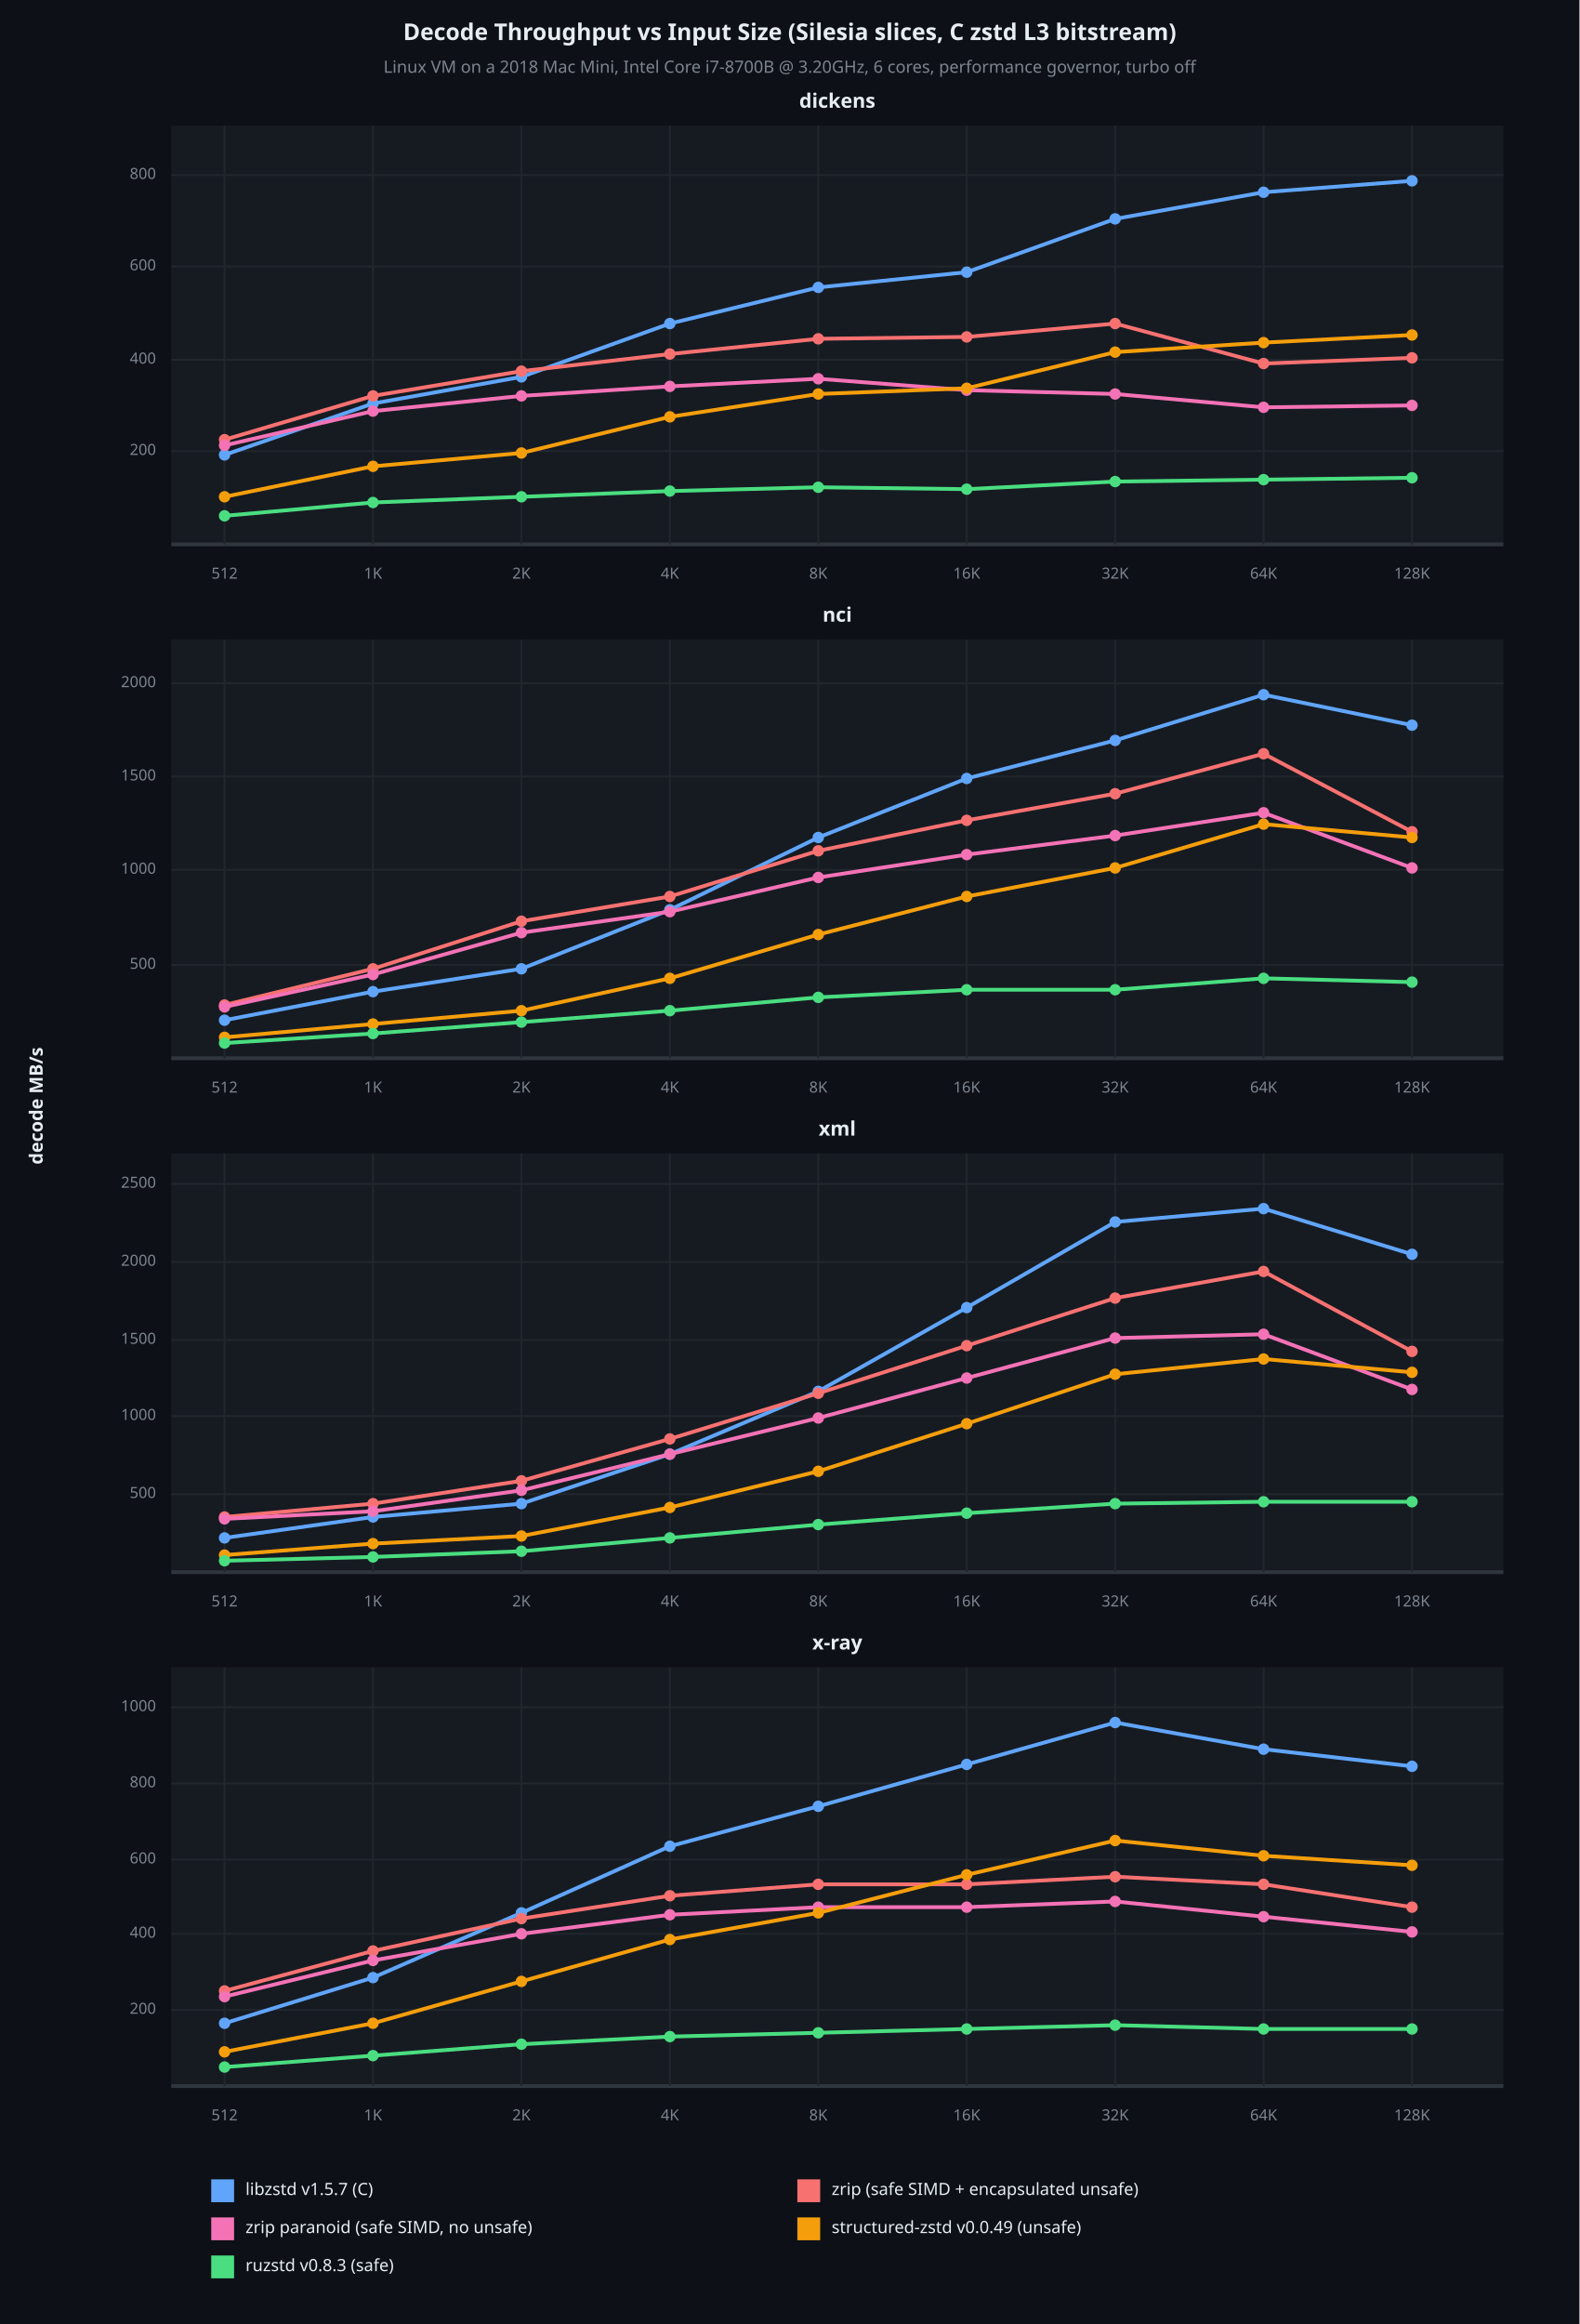
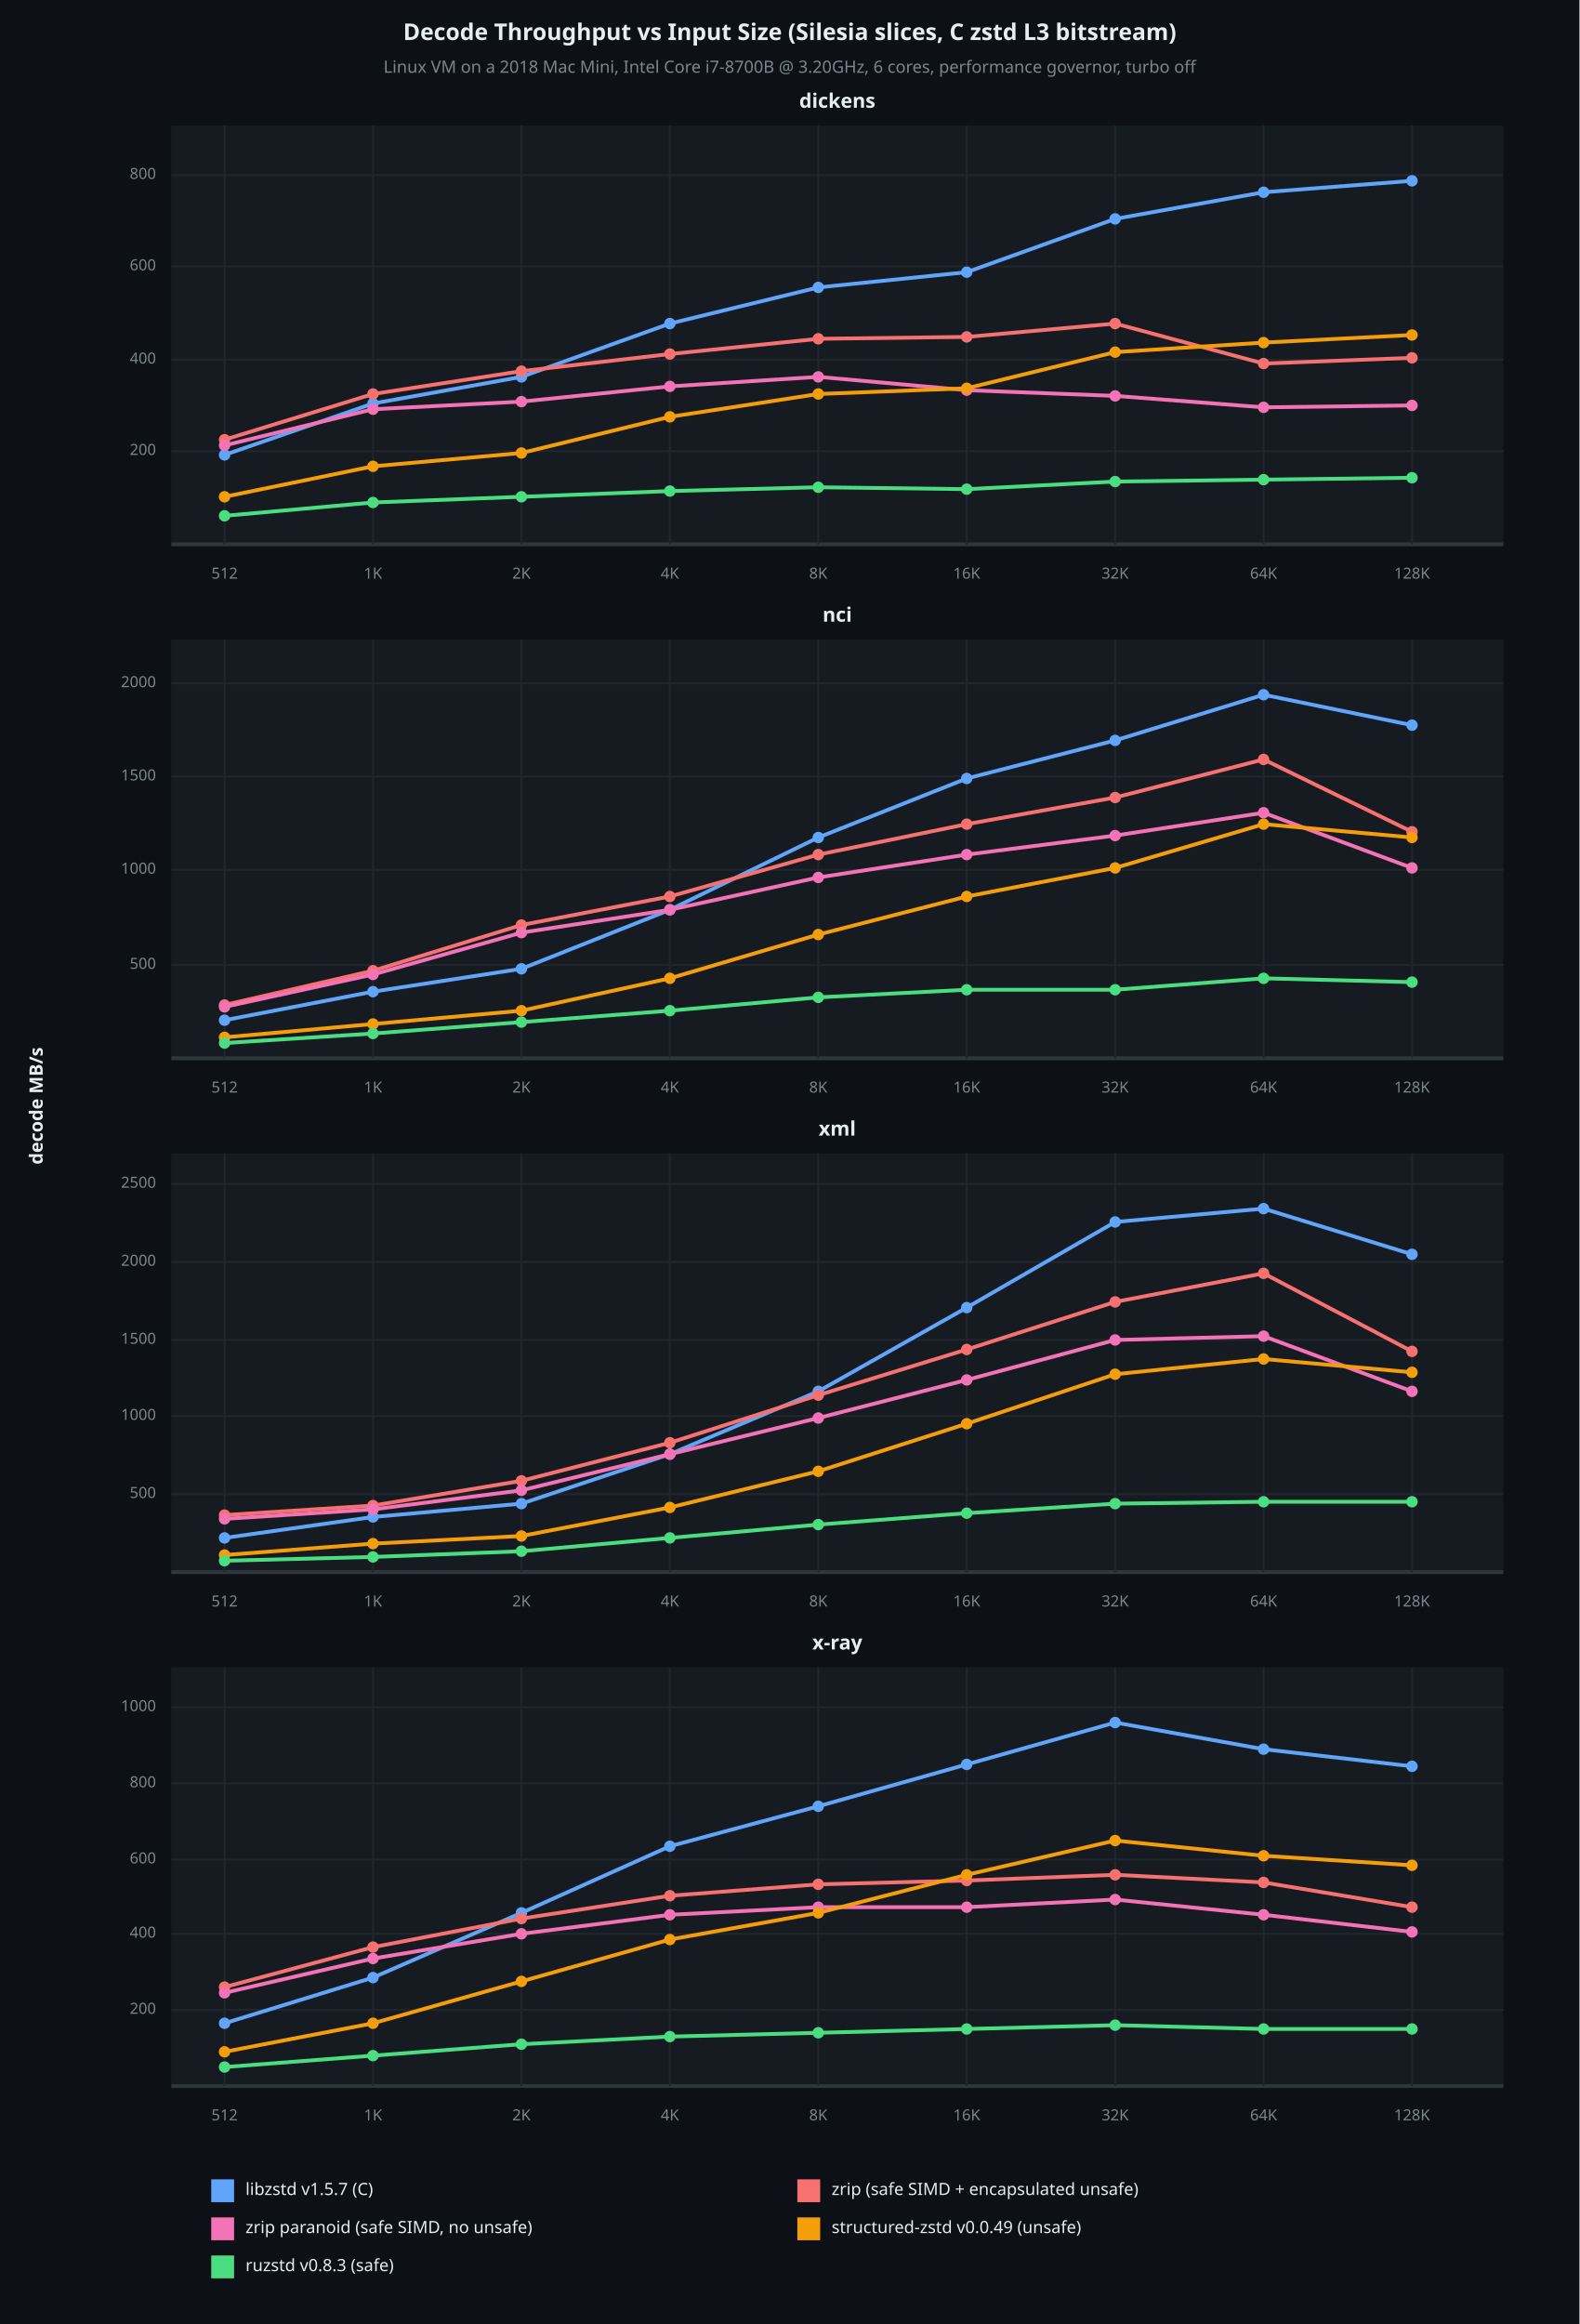
<svg xmlns="http://www.w3.org/2000/svg" viewBox="0 0 830 1221" font-family="system-ui, -apple-system, sans-serif">
  <rect x="0" y="0" width="830" height="1221" opacity="1" fill="#0D1117" stroke="none" />
  <text x="415" y="18" dy="0.5ex" text-anchor="middle" font-family="sans-serif" font-size="12.097" opacity="1" fill="#E6EDF3" font-weight="bold">
Decode Throughput vs Input Size (Silesia slices, C zstd L3 bitstream)
</text>
  <text x="415" y="36" dy="0.5ex" text-anchor="middle" font-family="sans-serif" font-size="8.871" opacity="1" fill="#7D8590">
Linux VM on a 2018 Mac Mini, Intel Core i7-8700B @ 3.20GHz, 6 cores, performance governor, turbo off
</text>
  <rect x="90" y="66" width="700" height="220" opacity="1" fill="#161B22" stroke="none" />
  <text x="440" y="54" dy="0.5ex" text-anchor="middle" font-family="sans-serif" font-size="10.484" opacity="1" fill="#E6EDF3" font-weight="bold">
dickens
</text>
  <polyline fill="none" opacity="1" stroke="#30363D" stroke-width="2" points="90,286 790,286 " />
  <polyline fill="none" opacity="1" stroke="#21262D" stroke-width="1" points="118,66 118,286 " />
  <text x="118" y="302" dy="0.5ex" text-anchor="middle" font-family="sans-serif" font-size="8.065" opacity="1" fill="#7D8590">
512
</text>
  <polyline fill="none" opacity="1" stroke="#21262D" stroke-width="1" points="196,66 196,286 " />
  <text x="196" y="302" dy="0.5ex" text-anchor="middle" font-family="sans-serif" font-size="8.065" opacity="1" fill="#7D8590">
1K
</text>
  <polyline fill="none" opacity="1" stroke="#21262D" stroke-width="1" points="274,66 274,286 " />
  <text x="274" y="302" dy="0.5ex" text-anchor="middle" font-family="sans-serif" font-size="8.065" opacity="1" fill="#7D8590">
2K
</text>
  <polyline fill="none" opacity="1" stroke="#21262D" stroke-width="1" points="352,66 352,286 " />
  <text x="352" y="302" dy="0.5ex" text-anchor="middle" font-family="sans-serif" font-size="8.065" opacity="1" fill="#7D8590">
4K
</text>
  <polyline fill="none" opacity="1" stroke="#21262D" stroke-width="1" points="430,66 430,286 " />
  <text x="430" y="302" dy="0.5ex" text-anchor="middle" font-family="sans-serif" font-size="8.065" opacity="1" fill="#7D8590">
8K
</text>
  <polyline fill="none" opacity="1" stroke="#21262D" stroke-width="1" points="508,66 508,286 " />
  <text x="508" y="302" dy="0.5ex" text-anchor="middle" font-family="sans-serif" font-size="8.065" opacity="1" fill="#7D8590">
16K
</text>
  <polyline fill="none" opacity="1" stroke="#21262D" stroke-width="1" points="586,66 586,286 " />
  <text x="586" y="302" dy="0.5ex" text-anchor="middle" font-family="sans-serif" font-size="8.065" opacity="1" fill="#7D8590">
32K
</text>
  <polyline fill="none" opacity="1" stroke="#21262D" stroke-width="1" points="664,66 664,286 " />
  <text x="664" y="302" dy="0.5ex" text-anchor="middle" font-family="sans-serif" font-size="8.065" opacity="1" fill="#7D8590">
64K
</text>
  <polyline fill="none" opacity="1" stroke="#21262D" stroke-width="1" points="742,66 742,286 " />
  <text x="742" y="302" dy="0.5ex" text-anchor="middle" font-family="sans-serif" font-size="8.065" opacity="1" fill="#7D8590">
128K
</text>
  <polyline fill="none" opacity="1" stroke="#21262D" stroke-width="1" points="90,237 790,237 " />
  <text x="82" y="237" dy="0.5ex" text-anchor="end" font-family="sans-serif" font-size="8.065" opacity="1" fill="#7D8590">
200
</text>
  <polyline fill="none" opacity="1" stroke="#21262D" stroke-width="1" points="90,189 790,189 " />
  <text x="82" y="189" dy="0.5ex" text-anchor="end" font-family="sans-serif" font-size="8.065" opacity="1" fill="#7D8590">
400
</text>
  <polyline fill="none" opacity="1" stroke="#21262D" stroke-width="1" points="90,140 790,140 " />
  <text x="82" y="140" dy="0.5ex" text-anchor="end" font-family="sans-serif" font-size="8.065" opacity="1" fill="#7D8590">
600
</text>
  <polyline fill="none" opacity="1" stroke="#21262D" stroke-width="1" points="90,92 790,92 " />
  <text x="82" y="92" dy="0.5ex" text-anchor="end" font-family="sans-serif" font-size="8.065" opacity="1" fill="#7D8590">
800
</text>
  <polyline fill="none" opacity="1" stroke="#60A5FA" stroke-width="2" points="118,239 196,212 274,198 352,170 430,151 508,143 586,115 664,101 742,95 " />
  <circle cx="118" cy="239" r="3" opacity="1" fill="#60A5FA" stroke="none" stroke-width="1" />
  <circle cx="196" cy="212" r="3" opacity="1" fill="#60A5FA" stroke="none" stroke-width="1" />
  <circle cx="274" cy="198" r="3" opacity="1" fill="#60A5FA" stroke="none" stroke-width="1" />
  <circle cx="352" cy="170" r="3" opacity="1" fill="#60A5FA" stroke="none" stroke-width="1" />
  <circle cx="430" cy="151" r="3" opacity="1" fill="#60A5FA" stroke="none" stroke-width="1" />
  <circle cx="508" cy="143" r="3" opacity="1" fill="#60A5FA" stroke="none" stroke-width="1" />
  <circle cx="586" cy="115" r="3" opacity="1" fill="#60A5FA" stroke="none" stroke-width="1" />
  <circle cx="664" cy="101" r="3" opacity="1" fill="#60A5FA" stroke="none" stroke-width="1" />
  <circle cx="742" cy="95" r="3" opacity="1" fill="#60A5FA" stroke="none" stroke-width="1" />
-   <polyline fill="none" opacity="1" stroke="#F87171" stroke-width="2" points="118,231 196,208 274,195 352,186 430,178 508,177 586,170 664,191 742,188 " />
+   <polyline fill="none" opacity="1" stroke="#F87171" stroke-width="2" points="118,231 196,207 274,195 352,186 430,178 508,177 586,170 664,191 742,188 " />
  <circle cx="118" cy="231" r="3" opacity="1" fill="#F87171" stroke="none" stroke-width="1" />
-   <circle cx="196" cy="208" r="3" opacity="1" fill="#F87171" stroke="none" stroke-width="1" />
+   <circle cx="196" cy="207" r="3" opacity="1" fill="#F87171" stroke="none" stroke-width="1" />
  <circle cx="274" cy="195" r="3" opacity="1" fill="#F87171" stroke="none" stroke-width="1" />
  <circle cx="352" cy="186" r="3" opacity="1" fill="#F87171" stroke="none" stroke-width="1" />
  <circle cx="430" cy="178" r="3" opacity="1" fill="#F87171" stroke="none" stroke-width="1" />
  <circle cx="508" cy="177" r="3" opacity="1" fill="#F87171" stroke="none" stroke-width="1" />
  <circle cx="586" cy="170" r="3" opacity="1" fill="#F87171" stroke="none" stroke-width="1" />
  <circle cx="664" cy="191" r="3" opacity="1" fill="#F87171" stroke="none" stroke-width="1" />
  <circle cx="742" cy="188" r="3" opacity="1" fill="#F87171" stroke="none" stroke-width="1" />
-   <polyline fill="none" opacity="1" stroke="#F472B6" stroke-width="2" points="118,234 196,216 274,208 352,203 430,199 508,205 586,207 664,214 742,213 " />
+   <polyline fill="none" opacity="1" stroke="#F472B6" stroke-width="2" points="118,234 196,215 274,211 352,203 430,198 508,205 586,208 664,214 742,213 " />
  <circle cx="118" cy="234" r="3" opacity="1" fill="#F472B6" stroke="none" stroke-width="1" />
-   <circle cx="196" cy="216" r="3" opacity="1" fill="#F472B6" stroke="none" stroke-width="1" />
-   <circle cx="274" cy="208" r="3" opacity="1" fill="#F472B6" stroke="none" stroke-width="1" />
+   <circle cx="196" cy="215" r="3" opacity="1" fill="#F472B6" stroke="none" stroke-width="1" />
+   <circle cx="274" cy="211" r="3" opacity="1" fill="#F472B6" stroke="none" stroke-width="1" />
  <circle cx="352" cy="203" r="3" opacity="1" fill="#F472B6" stroke="none" stroke-width="1" />
-   <circle cx="430" cy="199" r="3" opacity="1" fill="#F472B6" stroke="none" stroke-width="1" />
+   <circle cx="430" cy="198" r="3" opacity="1" fill="#F472B6" stroke="none" stroke-width="1" />
  <circle cx="508" cy="205" r="3" opacity="1" fill="#F472B6" stroke="none" stroke-width="1" />
-   <circle cx="586" cy="207" r="3" opacity="1" fill="#F472B6" stroke="none" stroke-width="1" />
+   <circle cx="586" cy="208" r="3" opacity="1" fill="#F472B6" stroke="none" stroke-width="1" />
  <circle cx="664" cy="214" r="3" opacity="1" fill="#F472B6" stroke="none" stroke-width="1" />
  <circle cx="742" cy="213" r="3" opacity="1" fill="#F472B6" stroke="none" stroke-width="1" />
  <polyline fill="none" opacity="1" stroke="#F59E0B" stroke-width="2" points="118,261 196,245 274,238 352,219 430,207 508,204 586,185 664,180 742,176 " />
  <circle cx="118" cy="261" r="3" opacity="1" fill="#F59E0B" stroke="none" stroke-width="1" />
  <circle cx="196" cy="245" r="3" opacity="1" fill="#F59E0B" stroke="none" stroke-width="1" />
  <circle cx="274" cy="238" r="3" opacity="1" fill="#F59E0B" stroke="none" stroke-width="1" />
  <circle cx="352" cy="219" r="3" opacity="1" fill="#F59E0B" stroke="none" stroke-width="1" />
  <circle cx="430" cy="207" r="3" opacity="1" fill="#F59E0B" stroke="none" stroke-width="1" />
  <circle cx="508" cy="204" r="3" opacity="1" fill="#F59E0B" stroke="none" stroke-width="1" />
  <circle cx="586" cy="185" r="3" opacity="1" fill="#F59E0B" stroke="none" stroke-width="1" />
  <circle cx="664" cy="180" r="3" opacity="1" fill="#F59E0B" stroke="none" stroke-width="1" />
  <circle cx="742" cy="176" r="3" opacity="1" fill="#F59E0B" stroke="none" stroke-width="1" />
  <polyline fill="none" opacity="1" stroke="#4ADE80" stroke-width="2" points="118,271 196,264 274,261 352,258 430,256 508,257 586,253 664,252 742,251 " />
  <circle cx="118" cy="271" r="3" opacity="1" fill="#4ADE80" stroke="none" stroke-width="1" />
  <circle cx="196" cy="264" r="3" opacity="1" fill="#4ADE80" stroke="none" stroke-width="1" />
  <circle cx="274" cy="261" r="3" opacity="1" fill="#4ADE80" stroke="none" stroke-width="1" />
  <circle cx="352" cy="258" r="3" opacity="1" fill="#4ADE80" stroke="none" stroke-width="1" />
  <circle cx="430" cy="256" r="3" opacity="1" fill="#4ADE80" stroke="none" stroke-width="1" />
  <circle cx="508" cy="257" r="3" opacity="1" fill="#4ADE80" stroke="none" stroke-width="1" />
  <circle cx="586" cy="253" r="3" opacity="1" fill="#4ADE80" stroke="none" stroke-width="1" />
  <circle cx="664" cy="252" r="3" opacity="1" fill="#4ADE80" stroke="none" stroke-width="1" />
  <circle cx="742" cy="251" r="3" opacity="1" fill="#4ADE80" stroke="none" stroke-width="1" />
  <rect x="90" y="336" width="700" height="220" opacity="1" fill="#161B22" stroke="none" />
  <text x="440" y="324" dy="0.5ex" text-anchor="middle" font-family="sans-serif" font-size="10.484" opacity="1" fill="#E6EDF3" font-weight="bold">
nci
</text>
  <polyline fill="none" opacity="1" stroke="#30363D" stroke-width="2" points="90,556 790,556 " />
  <polyline fill="none" opacity="1" stroke="#21262D" stroke-width="1" points="118,336 118,556 " />
  <text x="118" y="572" dy="0.5ex" text-anchor="middle" font-family="sans-serif" font-size="8.065" opacity="1" fill="#7D8590">
512
</text>
  <polyline fill="none" opacity="1" stroke="#21262D" stroke-width="1" points="196,336 196,556 " />
  <text x="196" y="572" dy="0.5ex" text-anchor="middle" font-family="sans-serif" font-size="8.065" opacity="1" fill="#7D8590">
1K
</text>
  <polyline fill="none" opacity="1" stroke="#21262D" stroke-width="1" points="274,336 274,556 " />
  <text x="274" y="572" dy="0.5ex" text-anchor="middle" font-family="sans-serif" font-size="8.065" opacity="1" fill="#7D8590">
2K
</text>
  <polyline fill="none" opacity="1" stroke="#21262D" stroke-width="1" points="352,336 352,556 " />
  <text x="352" y="572" dy="0.5ex" text-anchor="middle" font-family="sans-serif" font-size="8.065" opacity="1" fill="#7D8590">
4K
</text>
  <polyline fill="none" opacity="1" stroke="#21262D" stroke-width="1" points="430,336 430,556 " />
  <text x="430" y="572" dy="0.5ex" text-anchor="middle" font-family="sans-serif" font-size="8.065" opacity="1" fill="#7D8590">
8K
</text>
  <polyline fill="none" opacity="1" stroke="#21262D" stroke-width="1" points="508,336 508,556 " />
  <text x="508" y="572" dy="0.5ex" text-anchor="middle" font-family="sans-serif" font-size="8.065" opacity="1" fill="#7D8590">
16K
</text>
  <polyline fill="none" opacity="1" stroke="#21262D" stroke-width="1" points="586,336 586,556 " />
  <text x="586" y="572" dy="0.5ex" text-anchor="middle" font-family="sans-serif" font-size="8.065" opacity="1" fill="#7D8590">
32K
</text>
  <polyline fill="none" opacity="1" stroke="#21262D" stroke-width="1" points="664,336 664,556 " />
  <text x="664" y="572" dy="0.5ex" text-anchor="middle" font-family="sans-serif" font-size="8.065" opacity="1" fill="#7D8590">
64K
</text>
  <polyline fill="none" opacity="1" stroke="#21262D" stroke-width="1" points="742,336 742,556 " />
  <text x="742" y="572" dy="0.5ex" text-anchor="middle" font-family="sans-serif" font-size="8.065" opacity="1" fill="#7D8590">
128K
</text>
  <polyline fill="none" opacity="1" stroke="#21262D" stroke-width="1" points="90,507 790,507 " />
  <text x="82" y="507" dy="0.5ex" text-anchor="end" font-family="sans-serif" font-size="8.065" opacity="1" fill="#7D8590">
500
</text>
  <polyline fill="none" opacity="1" stroke="#21262D" stroke-width="1" points="90,457 790,457 " />
  <text x="82" y="457" dy="0.5ex" text-anchor="end" font-family="sans-serif" font-size="8.065" opacity="1" fill="#7D8590">
1000
</text>
  <polyline fill="none" opacity="1" stroke="#21262D" stroke-width="1" points="90,408 790,408 " />
  <text x="82" y="408" dy="0.5ex" text-anchor="end" font-family="sans-serif" font-size="8.065" opacity="1" fill="#7D8590">
1500
</text>
  <polyline fill="none" opacity="1" stroke="#21262D" stroke-width="1" points="90,359 790,359 " />
  <text x="82" y="359" dy="0.5ex" text-anchor="end" font-family="sans-serif" font-size="8.065" opacity="1" fill="#7D8590">
2000
</text>
  <polyline fill="none" opacity="1" stroke="#60A5FA" stroke-width="2" points="118,536 196,521 274,509 352,478 430,440 508,409 586,389 664,365 742,381 " />
  <circle cx="118" cy="536" r="3" opacity="1" fill="#60A5FA" stroke="none" stroke-width="1" />
  <circle cx="196" cy="521" r="3" opacity="1" fill="#60A5FA" stroke="none" stroke-width="1" />
  <circle cx="274" cy="509" r="3" opacity="1" fill="#60A5FA" stroke="none" stroke-width="1" />
  <circle cx="352" cy="478" r="3" opacity="1" fill="#60A5FA" stroke="none" stroke-width="1" />
  <circle cx="430" cy="440" r="3" opacity="1" fill="#60A5FA" stroke="none" stroke-width="1" />
  <circle cx="508" cy="409" r="3" opacity="1" fill="#60A5FA" stroke="none" stroke-width="1" />
  <circle cx="586" cy="389" r="3" opacity="1" fill="#60A5FA" stroke="none" stroke-width="1" />
  <circle cx="664" cy="365" r="3" opacity="1" fill="#60A5FA" stroke="none" stroke-width="1" />
  <circle cx="742" cy="381" r="3" opacity="1" fill="#60A5FA" stroke="none" stroke-width="1" />
-   <polyline fill="none" opacity="1" stroke="#F87171" stroke-width="2" points="118,528 196,509 274,484 352,471 430,447 508,431 586,417 664,396 742,437 " />
+   <polyline fill="none" opacity="1" stroke="#F87171" stroke-width="2" points="118,528 196,510 274,486 352,471 430,449 508,433 586,419 664,399 742,437 " />
  <circle cx="118" cy="528" r="3" opacity="1" fill="#F87171" stroke="none" stroke-width="1" />
-   <circle cx="196" cy="509" r="3" opacity="1" fill="#F87171" stroke="none" stroke-width="1" />
-   <circle cx="274" cy="484" r="3" opacity="1" fill="#F87171" stroke="none" stroke-width="1" />
+   <circle cx="196" cy="510" r="3" opacity="1" fill="#F87171" stroke="none" stroke-width="1" />
+   <circle cx="274" cy="486" r="3" opacity="1" fill="#F87171" stroke="none" stroke-width="1" />
  <circle cx="352" cy="471" r="3" opacity="1" fill="#F87171" stroke="none" stroke-width="1" />
-   <circle cx="430" cy="447" r="3" opacity="1" fill="#F87171" stroke="none" stroke-width="1" />
-   <circle cx="508" cy="431" r="3" opacity="1" fill="#F87171" stroke="none" stroke-width="1" />
-   <circle cx="586" cy="417" r="3" opacity="1" fill="#F87171" stroke="none" stroke-width="1" />
-   <circle cx="664" cy="396" r="3" opacity="1" fill="#F87171" stroke="none" stroke-width="1" />
+   <circle cx="430" cy="449" r="3" opacity="1" fill="#F87171" stroke="none" stroke-width="1" />
+   <circle cx="508" cy="433" r="3" opacity="1" fill="#F87171" stroke="none" stroke-width="1" />
+   <circle cx="586" cy="419" r="3" opacity="1" fill="#F87171" stroke="none" stroke-width="1" />
+   <circle cx="664" cy="399" r="3" opacity="1" fill="#F87171" stroke="none" stroke-width="1" />
  <circle cx="742" cy="437" r="3" opacity="1" fill="#F87171" stroke="none" stroke-width="1" />
-   <polyline fill="none" opacity="1" stroke="#F472B6" stroke-width="2" points="118,529 196,512 274,490 352,479 430,461 508,449 586,439 664,427 742,456 " />
+   <polyline fill="none" opacity="1" stroke="#F472B6" stroke-width="2" points="118,529 196,512 274,490 352,478 430,461 508,449 586,439 664,427 742,456 " />
  <circle cx="118" cy="529" r="3" opacity="1" fill="#F472B6" stroke="none" stroke-width="1" />
  <circle cx="196" cy="512" r="3" opacity="1" fill="#F472B6" stroke="none" stroke-width="1" />
  <circle cx="274" cy="490" r="3" opacity="1" fill="#F472B6" stroke="none" stroke-width="1" />
-   <circle cx="352" cy="479" r="3" opacity="1" fill="#F472B6" stroke="none" stroke-width="1" />
+   <circle cx="352" cy="478" r="3" opacity="1" fill="#F472B6" stroke="none" stroke-width="1" />
  <circle cx="430" cy="461" r="3" opacity="1" fill="#F472B6" stroke="none" stroke-width="1" />
  <circle cx="508" cy="449" r="3" opacity="1" fill="#F472B6" stroke="none" stroke-width="1" />
  <circle cx="586" cy="439" r="3" opacity="1" fill="#F472B6" stroke="none" stroke-width="1" />
  <circle cx="664" cy="427" r="3" opacity="1" fill="#F472B6" stroke="none" stroke-width="1" />
  <circle cx="742" cy="456" r="3" opacity="1" fill="#F472B6" stroke="none" stroke-width="1" />
  <polyline fill="none" opacity="1" stroke="#F59E0B" stroke-width="2" points="118,545 196,538 274,531 352,514 430,491 508,471 586,456 664,433 742,440 " />
  <circle cx="118" cy="545" r="3" opacity="1" fill="#F59E0B" stroke="none" stroke-width="1" />
  <circle cx="196" cy="538" r="3" opacity="1" fill="#F59E0B" stroke="none" stroke-width="1" />
  <circle cx="274" cy="531" r="3" opacity="1" fill="#F59E0B" stroke="none" stroke-width="1" />
  <circle cx="352" cy="514" r="3" opacity="1" fill="#F59E0B" stroke="none" stroke-width="1" />
  <circle cx="430" cy="491" r="3" opacity="1" fill="#F59E0B" stroke="none" stroke-width="1" />
  <circle cx="508" cy="471" r="3" opacity="1" fill="#F59E0B" stroke="none" stroke-width="1" />
  <circle cx="586" cy="456" r="3" opacity="1" fill="#F59E0B" stroke="none" stroke-width="1" />
  <circle cx="664" cy="433" r="3" opacity="1" fill="#F59E0B" stroke="none" stroke-width="1" />
  <circle cx="742" cy="440" r="3" opacity="1" fill="#F59E0B" stroke="none" stroke-width="1" />
  <polyline fill="none" opacity="1" stroke="#4ADE80" stroke-width="2" points="118,548 196,543 274,537 352,531 430,524 508,520 586,520 664,514 742,516 " />
  <circle cx="118" cy="548" r="3" opacity="1" fill="#4ADE80" stroke="none" stroke-width="1" />
  <circle cx="196" cy="543" r="3" opacity="1" fill="#4ADE80" stroke="none" stroke-width="1" />
  <circle cx="274" cy="537" r="3" opacity="1" fill="#4ADE80" stroke="none" stroke-width="1" />
  <circle cx="352" cy="531" r="3" opacity="1" fill="#4ADE80" stroke="none" stroke-width="1" />
  <circle cx="430" cy="524" r="3" opacity="1" fill="#4ADE80" stroke="none" stroke-width="1" />
  <circle cx="508" cy="520" r="3" opacity="1" fill="#4ADE80" stroke="none" stroke-width="1" />
  <circle cx="586" cy="520" r="3" opacity="1" fill="#4ADE80" stroke="none" stroke-width="1" />
  <circle cx="664" cy="514" r="3" opacity="1" fill="#4ADE80" stroke="none" stroke-width="1" />
  <circle cx="742" cy="516" r="3" opacity="1" fill="#4ADE80" stroke="none" stroke-width="1" />
  <rect x="90" y="606" width="700" height="220" opacity="1" fill="#161B22" stroke="none" />
  <text x="440" y="594" dy="0.5ex" text-anchor="middle" font-family="sans-serif" font-size="10.484" opacity="1" fill="#E6EDF3" font-weight="bold">
xml
</text>
  <polyline fill="none" opacity="1" stroke="#30363D" stroke-width="2" points="90,826 790,826 " />
  <polyline fill="none" opacity="1" stroke="#21262D" stroke-width="1" points="118,606 118,826 " />
  <text x="118" y="842" dy="0.5ex" text-anchor="middle" font-family="sans-serif" font-size="8.065" opacity="1" fill="#7D8590">
512
</text>
  <polyline fill="none" opacity="1" stroke="#21262D" stroke-width="1" points="196,606 196,826 " />
  <text x="196" y="842" dy="0.5ex" text-anchor="middle" font-family="sans-serif" font-size="8.065" opacity="1" fill="#7D8590">
1K
</text>
  <polyline fill="none" opacity="1" stroke="#21262D" stroke-width="1" points="274,606 274,826 " />
  <text x="274" y="842" dy="0.5ex" text-anchor="middle" font-family="sans-serif" font-size="8.065" opacity="1" fill="#7D8590">
2K
</text>
  <polyline fill="none" opacity="1" stroke="#21262D" stroke-width="1" points="352,606 352,826 " />
  <text x="352" y="842" dy="0.5ex" text-anchor="middle" font-family="sans-serif" font-size="8.065" opacity="1" fill="#7D8590">
4K
</text>
  <polyline fill="none" opacity="1" stroke="#21262D" stroke-width="1" points="430,606 430,826 " />
  <text x="430" y="842" dy="0.5ex" text-anchor="middle" font-family="sans-serif" font-size="8.065" opacity="1" fill="#7D8590">
8K
</text>
  <polyline fill="none" opacity="1" stroke="#21262D" stroke-width="1" points="508,606 508,826 " />
  <text x="508" y="842" dy="0.5ex" text-anchor="middle" font-family="sans-serif" font-size="8.065" opacity="1" fill="#7D8590">
16K
</text>
  <polyline fill="none" opacity="1" stroke="#21262D" stroke-width="1" points="586,606 586,826 " />
  <text x="586" y="842" dy="0.5ex" text-anchor="middle" font-family="sans-serif" font-size="8.065" opacity="1" fill="#7D8590">
32K
</text>
  <polyline fill="none" opacity="1" stroke="#21262D" stroke-width="1" points="664,606 664,826 " />
  <text x="664" y="842" dy="0.5ex" text-anchor="middle" font-family="sans-serif" font-size="8.065" opacity="1" fill="#7D8590">
64K
</text>
  <polyline fill="none" opacity="1" stroke="#21262D" stroke-width="1" points="742,606 742,826 " />
  <text x="742" y="842" dy="0.5ex" text-anchor="middle" font-family="sans-serif" font-size="8.065" opacity="1" fill="#7D8590">
128K
</text>
  <polyline fill="none" opacity="1" stroke="#21262D" stroke-width="1" points="90,785 790,785 " />
  <text x="82" y="785" dy="0.5ex" text-anchor="end" font-family="sans-serif" font-size="8.065" opacity="1" fill="#7D8590">
500
</text>
  <polyline fill="none" opacity="1" stroke="#21262D" stroke-width="1" points="90,744 790,744 " />
  <text x="82" y="744" dy="0.5ex" text-anchor="end" font-family="sans-serif" font-size="8.065" opacity="1" fill="#7D8590">
1000
</text>
  <polyline fill="none" opacity="1" stroke="#21262D" stroke-width="1" points="90,704 790,704 " />
  <text x="82" y="704" dy="0.5ex" text-anchor="end" font-family="sans-serif" font-size="8.065" opacity="1" fill="#7D8590">
1500
</text>
  <polyline fill="none" opacity="1" stroke="#21262D" stroke-width="1" points="90,663 790,663 " />
  <text x="82" y="663" dy="0.5ex" text-anchor="end" font-family="sans-serif" font-size="8.065" opacity="1" fill="#7D8590">
2000
</text>
  <polyline fill="none" opacity="1" stroke="#21262D" stroke-width="1" points="90,622 790,622 " />
  <text x="82" y="622" dy="0.5ex" text-anchor="end" font-family="sans-serif" font-size="8.065" opacity="1" fill="#7D8590">
2500
</text>
  <polyline fill="none" opacity="1" stroke="#60A5FA" stroke-width="2" points="118,808 196,797 274,790 352,764 430,731 508,687 586,642 664,635 742,659 " />
  <circle cx="118" cy="808" r="3" opacity="1" fill="#60A5FA" stroke="none" stroke-width="1" />
  <circle cx="196" cy="797" r="3" opacity="1" fill="#60A5FA" stroke="none" stroke-width="1" />
  <circle cx="274" cy="790" r="3" opacity="1" fill="#60A5FA" stroke="none" stroke-width="1" />
  <circle cx="352" cy="764" r="3" opacity="1" fill="#60A5FA" stroke="none" stroke-width="1" />
  <circle cx="430" cy="731" r="3" opacity="1" fill="#60A5FA" stroke="none" stroke-width="1" />
  <circle cx="508" cy="687" r="3" opacity="1" fill="#60A5FA" stroke="none" stroke-width="1" />
  <circle cx="586" cy="642" r="3" opacity="1" fill="#60A5FA" stroke="none" stroke-width="1" />
  <circle cx="664" cy="635" r="3" opacity="1" fill="#60A5FA" stroke="none" stroke-width="1" />
  <circle cx="742" cy="659" r="3" opacity="1" fill="#60A5FA" stroke="none" stroke-width="1" />
-   <polyline fill="none" opacity="1" stroke="#F87171" stroke-width="2" points="118,797 196,790 274,778 352,756 430,732 508,707 586,682 664,668 742,710 " />
-   <circle cx="118" cy="797" r="3" opacity="1" fill="#F87171" stroke="none" stroke-width="1" />
-   <circle cx="196" cy="790" r="3" opacity="1" fill="#F87171" stroke="none" stroke-width="1" />
+   <polyline fill="none" opacity="1" stroke="#F87171" stroke-width="2" points="118,796 196,791 274,778 352,758 430,733 508,709 586,684 664,669 742,710 " />
+   <circle cx="118" cy="796" r="3" opacity="1" fill="#F87171" stroke="none" stroke-width="1" />
+   <circle cx="196" cy="791" r="3" opacity="1" fill="#F87171" stroke="none" stroke-width="1" />
  <circle cx="274" cy="778" r="3" opacity="1" fill="#F87171" stroke="none" stroke-width="1" />
-   <circle cx="352" cy="756" r="3" opacity="1" fill="#F87171" stroke="none" stroke-width="1" />
-   <circle cx="430" cy="732" r="3" opacity="1" fill="#F87171" stroke="none" stroke-width="1" />
-   <circle cx="508" cy="707" r="3" opacity="1" fill="#F87171" stroke="none" stroke-width="1" />
-   <circle cx="586" cy="682" r="3" opacity="1" fill="#F87171" stroke="none" stroke-width="1" />
-   <circle cx="664" cy="668" r="3" opacity="1" fill="#F87171" stroke="none" stroke-width="1" />
+   <circle cx="352" cy="758" r="3" opacity="1" fill="#F87171" stroke="none" stroke-width="1" />
+   <circle cx="430" cy="733" r="3" opacity="1" fill="#F87171" stroke="none" stroke-width="1" />
+   <circle cx="508" cy="709" r="3" opacity="1" fill="#F87171" stroke="none" stroke-width="1" />
+   <circle cx="586" cy="684" r="3" opacity="1" fill="#F87171" stroke="none" stroke-width="1" />
+   <circle cx="664" cy="669" r="3" opacity="1" fill="#F87171" stroke="none" stroke-width="1" />
  <circle cx="742" cy="710" r="3" opacity="1" fill="#F87171" stroke="none" stroke-width="1" />
-   <polyline fill="none" opacity="1" stroke="#F472B6" stroke-width="2" points="118,798 196,794 274,783 352,764 430,745 508,724 586,703 664,701 742,730 " />
+   <polyline fill="none" opacity="1" stroke="#F472B6" stroke-width="2" points="118,798 196,793 274,783 352,764 430,745 508,725 586,704 664,702 742,731 " />
  <circle cx="118" cy="798" r="3" opacity="1" fill="#F472B6" stroke="none" stroke-width="1" />
-   <circle cx="196" cy="794" r="3" opacity="1" fill="#F472B6" stroke="none" stroke-width="1" />
+   <circle cx="196" cy="793" r="3" opacity="1" fill="#F472B6" stroke="none" stroke-width="1" />
  <circle cx="274" cy="783" r="3" opacity="1" fill="#F472B6" stroke="none" stroke-width="1" />
  <circle cx="352" cy="764" r="3" opacity="1" fill="#F472B6" stroke="none" stroke-width="1" />
  <circle cx="430" cy="745" r="3" opacity="1" fill="#F472B6" stroke="none" stroke-width="1" />
-   <circle cx="508" cy="724" r="3" opacity="1" fill="#F472B6" stroke="none" stroke-width="1" />
-   <circle cx="586" cy="703" r="3" opacity="1" fill="#F472B6" stroke="none" stroke-width="1" />
-   <circle cx="664" cy="701" r="3" opacity="1" fill="#F472B6" stroke="none" stroke-width="1" />
-   <circle cx="742" cy="730" r="3" opacity="1" fill="#F472B6" stroke="none" stroke-width="1" />
+   <circle cx="508" cy="725" r="3" opacity="1" fill="#F472B6" stroke="none" stroke-width="1" />
+   <circle cx="586" cy="704" r="3" opacity="1" fill="#F472B6" stroke="none" stroke-width="1" />
+   <circle cx="664" cy="702" r="3" opacity="1" fill="#F472B6" stroke="none" stroke-width="1" />
+   <circle cx="742" cy="731" r="3" opacity="1" fill="#F472B6" stroke="none" stroke-width="1" />
  <polyline fill="none" opacity="1" stroke="#F59E0B" stroke-width="2" points="118,817 196,811 274,807 352,792 430,773 508,748 586,722 664,714 742,721 " />
  <circle cx="118" cy="817" r="3" opacity="1" fill="#F59E0B" stroke="none" stroke-width="1" />
  <circle cx="196" cy="811" r="3" opacity="1" fill="#F59E0B" stroke="none" stroke-width="1" />
  <circle cx="274" cy="807" r="3" opacity="1" fill="#F59E0B" stroke="none" stroke-width="1" />
  <circle cx="352" cy="792" r="3" opacity="1" fill="#F59E0B" stroke="none" stroke-width="1" />
  <circle cx="430" cy="773" r="3" opacity="1" fill="#F59E0B" stroke="none" stroke-width="1" />
  <circle cx="508" cy="748" r="3" opacity="1" fill="#F59E0B" stroke="none" stroke-width="1" />
  <circle cx="586" cy="722" r="3" opacity="1" fill="#F59E0B" stroke="none" stroke-width="1" />
  <circle cx="664" cy="714" r="3" opacity="1" fill="#F59E0B" stroke="none" stroke-width="1" />
  <circle cx="742" cy="721" r="3" opacity="1" fill="#F59E0B" stroke="none" stroke-width="1" />
  <polyline fill="none" opacity="1" stroke="#4ADE80" stroke-width="2" points="118,820 196,818 274,815 352,808 430,801 508,795 586,790 664,789 742,789 " />
  <circle cx="118" cy="820" r="3" opacity="1" fill="#4ADE80" stroke="none" stroke-width="1" />
  <circle cx="196" cy="818" r="3" opacity="1" fill="#4ADE80" stroke="none" stroke-width="1" />
  <circle cx="274" cy="815" r="3" opacity="1" fill="#4ADE80" stroke="none" stroke-width="1" />
  <circle cx="352" cy="808" r="3" opacity="1" fill="#4ADE80" stroke="none" stroke-width="1" />
  <circle cx="430" cy="801" r="3" opacity="1" fill="#4ADE80" stroke="none" stroke-width="1" />
  <circle cx="508" cy="795" r="3" opacity="1" fill="#4ADE80" stroke="none" stroke-width="1" />
  <circle cx="586" cy="790" r="3" opacity="1" fill="#4ADE80" stroke="none" stroke-width="1" />
  <circle cx="664" cy="789" r="3" opacity="1" fill="#4ADE80" stroke="none" stroke-width="1" />
  <circle cx="742" cy="789" r="3" opacity="1" fill="#4ADE80" stroke="none" stroke-width="1" />
  <rect x="90" y="876" width="700" height="220" opacity="1" fill="#161B22" stroke="none" />
  <text x="440" y="864" dy="0.5ex" text-anchor="middle" font-family="sans-serif" font-size="10.484" opacity="1" fill="#E6EDF3" font-weight="bold">
x-ray
</text>
  <polyline fill="none" opacity="1" stroke="#30363D" stroke-width="2" points="90,1096 790,1096 " />
  <polyline fill="none" opacity="1" stroke="#21262D" stroke-width="1" points="118,876 118,1096 " />
  <text x="118" y="1112" dy="0.5ex" text-anchor="middle" font-family="sans-serif" font-size="8.065" opacity="1" fill="#7D8590">
512
</text>
  <polyline fill="none" opacity="1" stroke="#21262D" stroke-width="1" points="196,876 196,1096 " />
  <text x="196" y="1112" dy="0.5ex" text-anchor="middle" font-family="sans-serif" font-size="8.065" opacity="1" fill="#7D8590">
1K
</text>
  <polyline fill="none" opacity="1" stroke="#21262D" stroke-width="1" points="274,876 274,1096 " />
  <text x="274" y="1112" dy="0.5ex" text-anchor="middle" font-family="sans-serif" font-size="8.065" opacity="1" fill="#7D8590">
2K
</text>
  <polyline fill="none" opacity="1" stroke="#21262D" stroke-width="1" points="352,876 352,1096 " />
  <text x="352" y="1112" dy="0.5ex" text-anchor="middle" font-family="sans-serif" font-size="8.065" opacity="1" fill="#7D8590">
4K
</text>
  <polyline fill="none" opacity="1" stroke="#21262D" stroke-width="1" points="430,876 430,1096 " />
  <text x="430" y="1112" dy="0.5ex" text-anchor="middle" font-family="sans-serif" font-size="8.065" opacity="1" fill="#7D8590">
8K
</text>
  <polyline fill="none" opacity="1" stroke="#21262D" stroke-width="1" points="508,876 508,1096 " />
  <text x="508" y="1112" dy="0.5ex" text-anchor="middle" font-family="sans-serif" font-size="8.065" opacity="1" fill="#7D8590">
16K
</text>
  <polyline fill="none" opacity="1" stroke="#21262D" stroke-width="1" points="586,876 586,1096 " />
  <text x="586" y="1112" dy="0.5ex" text-anchor="middle" font-family="sans-serif" font-size="8.065" opacity="1" fill="#7D8590">
32K
</text>
  <polyline fill="none" opacity="1" stroke="#21262D" stroke-width="1" points="664,876 664,1096 " />
  <text x="664" y="1112" dy="0.5ex" text-anchor="middle" font-family="sans-serif" font-size="8.065" opacity="1" fill="#7D8590">
64K
</text>
  <polyline fill="none" opacity="1" stroke="#21262D" stroke-width="1" points="742,876 742,1096 " />
  <text x="742" y="1112" dy="0.5ex" text-anchor="middle" font-family="sans-serif" font-size="8.065" opacity="1" fill="#7D8590">
128K
</text>
  <polyline fill="none" opacity="1" stroke="#21262D" stroke-width="1" points="90,1056 790,1056 " />
  <text x="82" y="1056" dy="0.5ex" text-anchor="end" font-family="sans-serif" font-size="8.065" opacity="1" fill="#7D8590">
200
</text>
  <polyline fill="none" opacity="1" stroke="#21262D" stroke-width="1" points="90,1016 790,1016 " />
  <text x="82" y="1016" dy="0.5ex" text-anchor="end" font-family="sans-serif" font-size="8.065" opacity="1" fill="#7D8590">
400
</text>
  <polyline fill="none" opacity="1" stroke="#21262D" stroke-width="1" points="90,977 790,977 " />
  <text x="82" y="977" dy="0.5ex" text-anchor="end" font-family="sans-serif" font-size="8.065" opacity="1" fill="#7D8590">
600
</text>
  <polyline fill="none" opacity="1" stroke="#21262D" stroke-width="1" points="90,937 790,937 " />
  <text x="82" y="937" dy="0.5ex" text-anchor="end" font-family="sans-serif" font-size="8.065" opacity="1" fill="#7D8590">
800
</text>
  <polyline fill="none" opacity="1" stroke="#21262D" stroke-width="1" points="90,897 790,897 " />
  <text x="82" y="897" dy="0.5ex" text-anchor="end" font-family="sans-serif" font-size="8.065" opacity="1" fill="#7D8590">
1000
</text>
  <polyline fill="none" opacity="1" stroke="#60A5FA" stroke-width="2" points="118,1063 196,1039 274,1005 352,970 430,949 508,927 586,905 664,919 742,928 " />
  <circle cx="118" cy="1063" r="3" opacity="1" fill="#60A5FA" stroke="none" stroke-width="1" />
  <circle cx="196" cy="1039" r="3" opacity="1" fill="#60A5FA" stroke="none" stroke-width="1" />
  <circle cx="274" cy="1005" r="3" opacity="1" fill="#60A5FA" stroke="none" stroke-width="1" />
  <circle cx="352" cy="970" r="3" opacity="1" fill="#60A5FA" stroke="none" stroke-width="1" />
  <circle cx="430" cy="949" r="3" opacity="1" fill="#60A5FA" stroke="none" stroke-width="1" />
  <circle cx="508" cy="927" r="3" opacity="1" fill="#60A5FA" stroke="none" stroke-width="1" />
  <circle cx="586" cy="905" r="3" opacity="1" fill="#60A5FA" stroke="none" stroke-width="1" />
  <circle cx="664" cy="919" r="3" opacity="1" fill="#60A5FA" stroke="none" stroke-width="1" />
  <circle cx="742" cy="928" r="3" opacity="1" fill="#60A5FA" stroke="none" stroke-width="1" />
-   <polyline fill="none" opacity="1" stroke="#F87171" stroke-width="2" points="118,1046 196,1025 274,1008 352,996 430,990 508,990 586,986 664,990 742,1002 " />
-   <circle cx="118" cy="1046" r="3" opacity="1" fill="#F87171" stroke="none" stroke-width="1" />
-   <circle cx="196" cy="1025" r="3" opacity="1" fill="#F87171" stroke="none" stroke-width="1" />
+   <polyline fill="none" opacity="1" stroke="#F87171" stroke-width="2" points="118,1044 196,1023 274,1008 352,996 430,990 508,988 586,985 664,989 742,1002 " />
+   <circle cx="118" cy="1044" r="3" opacity="1" fill="#F87171" stroke="none" stroke-width="1" />
+   <circle cx="196" cy="1023" r="3" opacity="1" fill="#F87171" stroke="none" stroke-width="1" />
  <circle cx="274" cy="1008" r="3" opacity="1" fill="#F87171" stroke="none" stroke-width="1" />
  <circle cx="352" cy="996" r="3" opacity="1" fill="#F87171" stroke="none" stroke-width="1" />
  <circle cx="430" cy="990" r="3" opacity="1" fill="#F87171" stroke="none" stroke-width="1" />
-   <circle cx="508" cy="990" r="3" opacity="1" fill="#F87171" stroke="none" stroke-width="1" />
-   <circle cx="586" cy="986" r="3" opacity="1" fill="#F87171" stroke="none" stroke-width="1" />
-   <circle cx="664" cy="990" r="3" opacity="1" fill="#F87171" stroke="none" stroke-width="1" />
+   <circle cx="508" cy="988" r="3" opacity="1" fill="#F87171" stroke="none" stroke-width="1" />
+   <circle cx="586" cy="985" r="3" opacity="1" fill="#F87171" stroke="none" stroke-width="1" />
+   <circle cx="664" cy="989" r="3" opacity="1" fill="#F87171" stroke="none" stroke-width="1" />
  <circle cx="742" cy="1002" r="3" opacity="1" fill="#F87171" stroke="none" stroke-width="1" />
-   <polyline fill="none" opacity="1" stroke="#F472B6" stroke-width="2" points="118,1049 196,1030 274,1016 352,1006 430,1002 508,1002 586,999 664,1007 742,1015 " />
-   <circle cx="118" cy="1049" r="3" opacity="1" fill="#F472B6" stroke="none" stroke-width="1" />
-   <circle cx="196" cy="1030" r="3" opacity="1" fill="#F472B6" stroke="none" stroke-width="1" />
+   <polyline fill="none" opacity="1" stroke="#F472B6" stroke-width="2" points="118,1047 196,1029 274,1016 352,1006 430,1002 508,1002 586,998 664,1006 742,1015 " />
+   <circle cx="118" cy="1047" r="3" opacity="1" fill="#F472B6" stroke="none" stroke-width="1" />
+   <circle cx="196" cy="1029" r="3" opacity="1" fill="#F472B6" stroke="none" stroke-width="1" />
  <circle cx="274" cy="1016" r="3" opacity="1" fill="#F472B6" stroke="none" stroke-width="1" />
  <circle cx="352" cy="1006" r="3" opacity="1" fill="#F472B6" stroke="none" stroke-width="1" />
  <circle cx="430" cy="1002" r="3" opacity="1" fill="#F472B6" stroke="none" stroke-width="1" />
  <circle cx="508" cy="1002" r="3" opacity="1" fill="#F472B6" stroke="none" stroke-width="1" />
-   <circle cx="586" cy="999" r="3" opacity="1" fill="#F472B6" stroke="none" stroke-width="1" />
-   <circle cx="664" cy="1007" r="3" opacity="1" fill="#F472B6" stroke="none" stroke-width="1" />
+   <circle cx="586" cy="998" r="3" opacity="1" fill="#F472B6" stroke="none" stroke-width="1" />
+   <circle cx="664" cy="1006" r="3" opacity="1" fill="#F472B6" stroke="none" stroke-width="1" />
  <circle cx="742" cy="1015" r="3" opacity="1" fill="#F472B6" stroke="none" stroke-width="1" />
  <polyline fill="none" opacity="1" stroke="#F59E0B" stroke-width="2" points="118,1078 196,1063 274,1041 352,1019 430,1005 508,985 586,967 664,975 742,980 " />
  <circle cx="118" cy="1078" r="3" opacity="1" fill="#F59E0B" stroke="none" stroke-width="1" />
  <circle cx="196" cy="1063" r="3" opacity="1" fill="#F59E0B" stroke="none" stroke-width="1" />
  <circle cx="274" cy="1041" r="3" opacity="1" fill="#F59E0B" stroke="none" stroke-width="1" />
  <circle cx="352" cy="1019" r="3" opacity="1" fill="#F59E0B" stroke="none" stroke-width="1" />
  <circle cx="430" cy="1005" r="3" opacity="1" fill="#F59E0B" stroke="none" stroke-width="1" />
  <circle cx="508" cy="985" r="3" opacity="1" fill="#F59E0B" stroke="none" stroke-width="1" />
  <circle cx="586" cy="967" r="3" opacity="1" fill="#F59E0B" stroke="none" stroke-width="1" />
  <circle cx="664" cy="975" r="3" opacity="1" fill="#F59E0B" stroke="none" stroke-width="1" />
  <circle cx="742" cy="980" r="3" opacity="1" fill="#F59E0B" stroke="none" stroke-width="1" />
  <polyline fill="none" opacity="1" stroke="#4ADE80" stroke-width="2" points="118,1086 196,1080 274,1074 352,1070 430,1068 508,1066 586,1064 664,1066 742,1066 " />
  <circle cx="118" cy="1086" r="3" opacity="1" fill="#4ADE80" stroke="none" stroke-width="1" />
  <circle cx="196" cy="1080" r="3" opacity="1" fill="#4ADE80" stroke="none" stroke-width="1" />
  <circle cx="274" cy="1074" r="3" opacity="1" fill="#4ADE80" stroke="none" stroke-width="1" />
  <circle cx="352" cy="1070" r="3" opacity="1" fill="#4ADE80" stroke="none" stroke-width="1" />
  <circle cx="430" cy="1068" r="3" opacity="1" fill="#4ADE80" stroke="none" stroke-width="1" />
  <circle cx="508" cy="1066" r="3" opacity="1" fill="#4ADE80" stroke="none" stroke-width="1" />
  <circle cx="586" cy="1064" r="3" opacity="1" fill="#4ADE80" stroke="none" stroke-width="1" />
  <circle cx="664" cy="1066" r="3" opacity="1" fill="#4ADE80" stroke="none" stroke-width="1" />
  <circle cx="742" cy="1066" r="3" opacity="1" fill="#4ADE80" stroke="none" stroke-width="1" />
  <text x="20" y="581" dy="0.5ex" text-anchor="middle" font-family="sans-serif" font-size="9.677" opacity="1" fill="#E6EDF3" font-weight="bold" transform="rotate(270, 20, 581)">
decode MB/s
</text>
  <rect x="111" y="1145" width="12" height="12" opacity="1" fill="#60A5FA" stroke="none" />
  <text x="129" y="1151" dy="0.5ex" text-anchor="start" font-family="sans-serif" font-size="8.871" opacity="1" fill="#E6EDF3">
libzstd v1.5.7 (C)
</text>
  <rect x="419" y="1145" width="12" height="12" opacity="1" fill="#F87171" stroke="none" />
  <text x="437" y="1151" dy="0.5ex" text-anchor="start" font-family="sans-serif" font-size="8.871" opacity="1" fill="#E6EDF3">
zrip (safe SIMD + encapsulated unsafe)
</text>
  <rect x="111" y="1165" width="12" height="12" opacity="1" fill="#F472B6" stroke="none" />
  <text x="129" y="1171" dy="0.5ex" text-anchor="start" font-family="sans-serif" font-size="8.871" opacity="1" fill="#E6EDF3">
zrip paranoid (safe SIMD, no unsafe)
</text>
  <rect x="419" y="1165" width="12" height="12" opacity="1" fill="#F59E0B" stroke="none" />
  <text x="437" y="1171" dy="0.5ex" text-anchor="start" font-family="sans-serif" font-size="8.871" opacity="1" fill="#E6EDF3">
structured-zstd v0.0.49 (unsafe)
</text>
  <rect x="111" y="1185" width="12" height="12" opacity="1" fill="#4ADE80" stroke="none" />
  <text x="129" y="1191" dy="0.5ex" text-anchor="start" font-family="sans-serif" font-size="8.871" opacity="1" fill="#E6EDF3">
ruzstd v0.8.3 (safe)
</text>
</svg>
